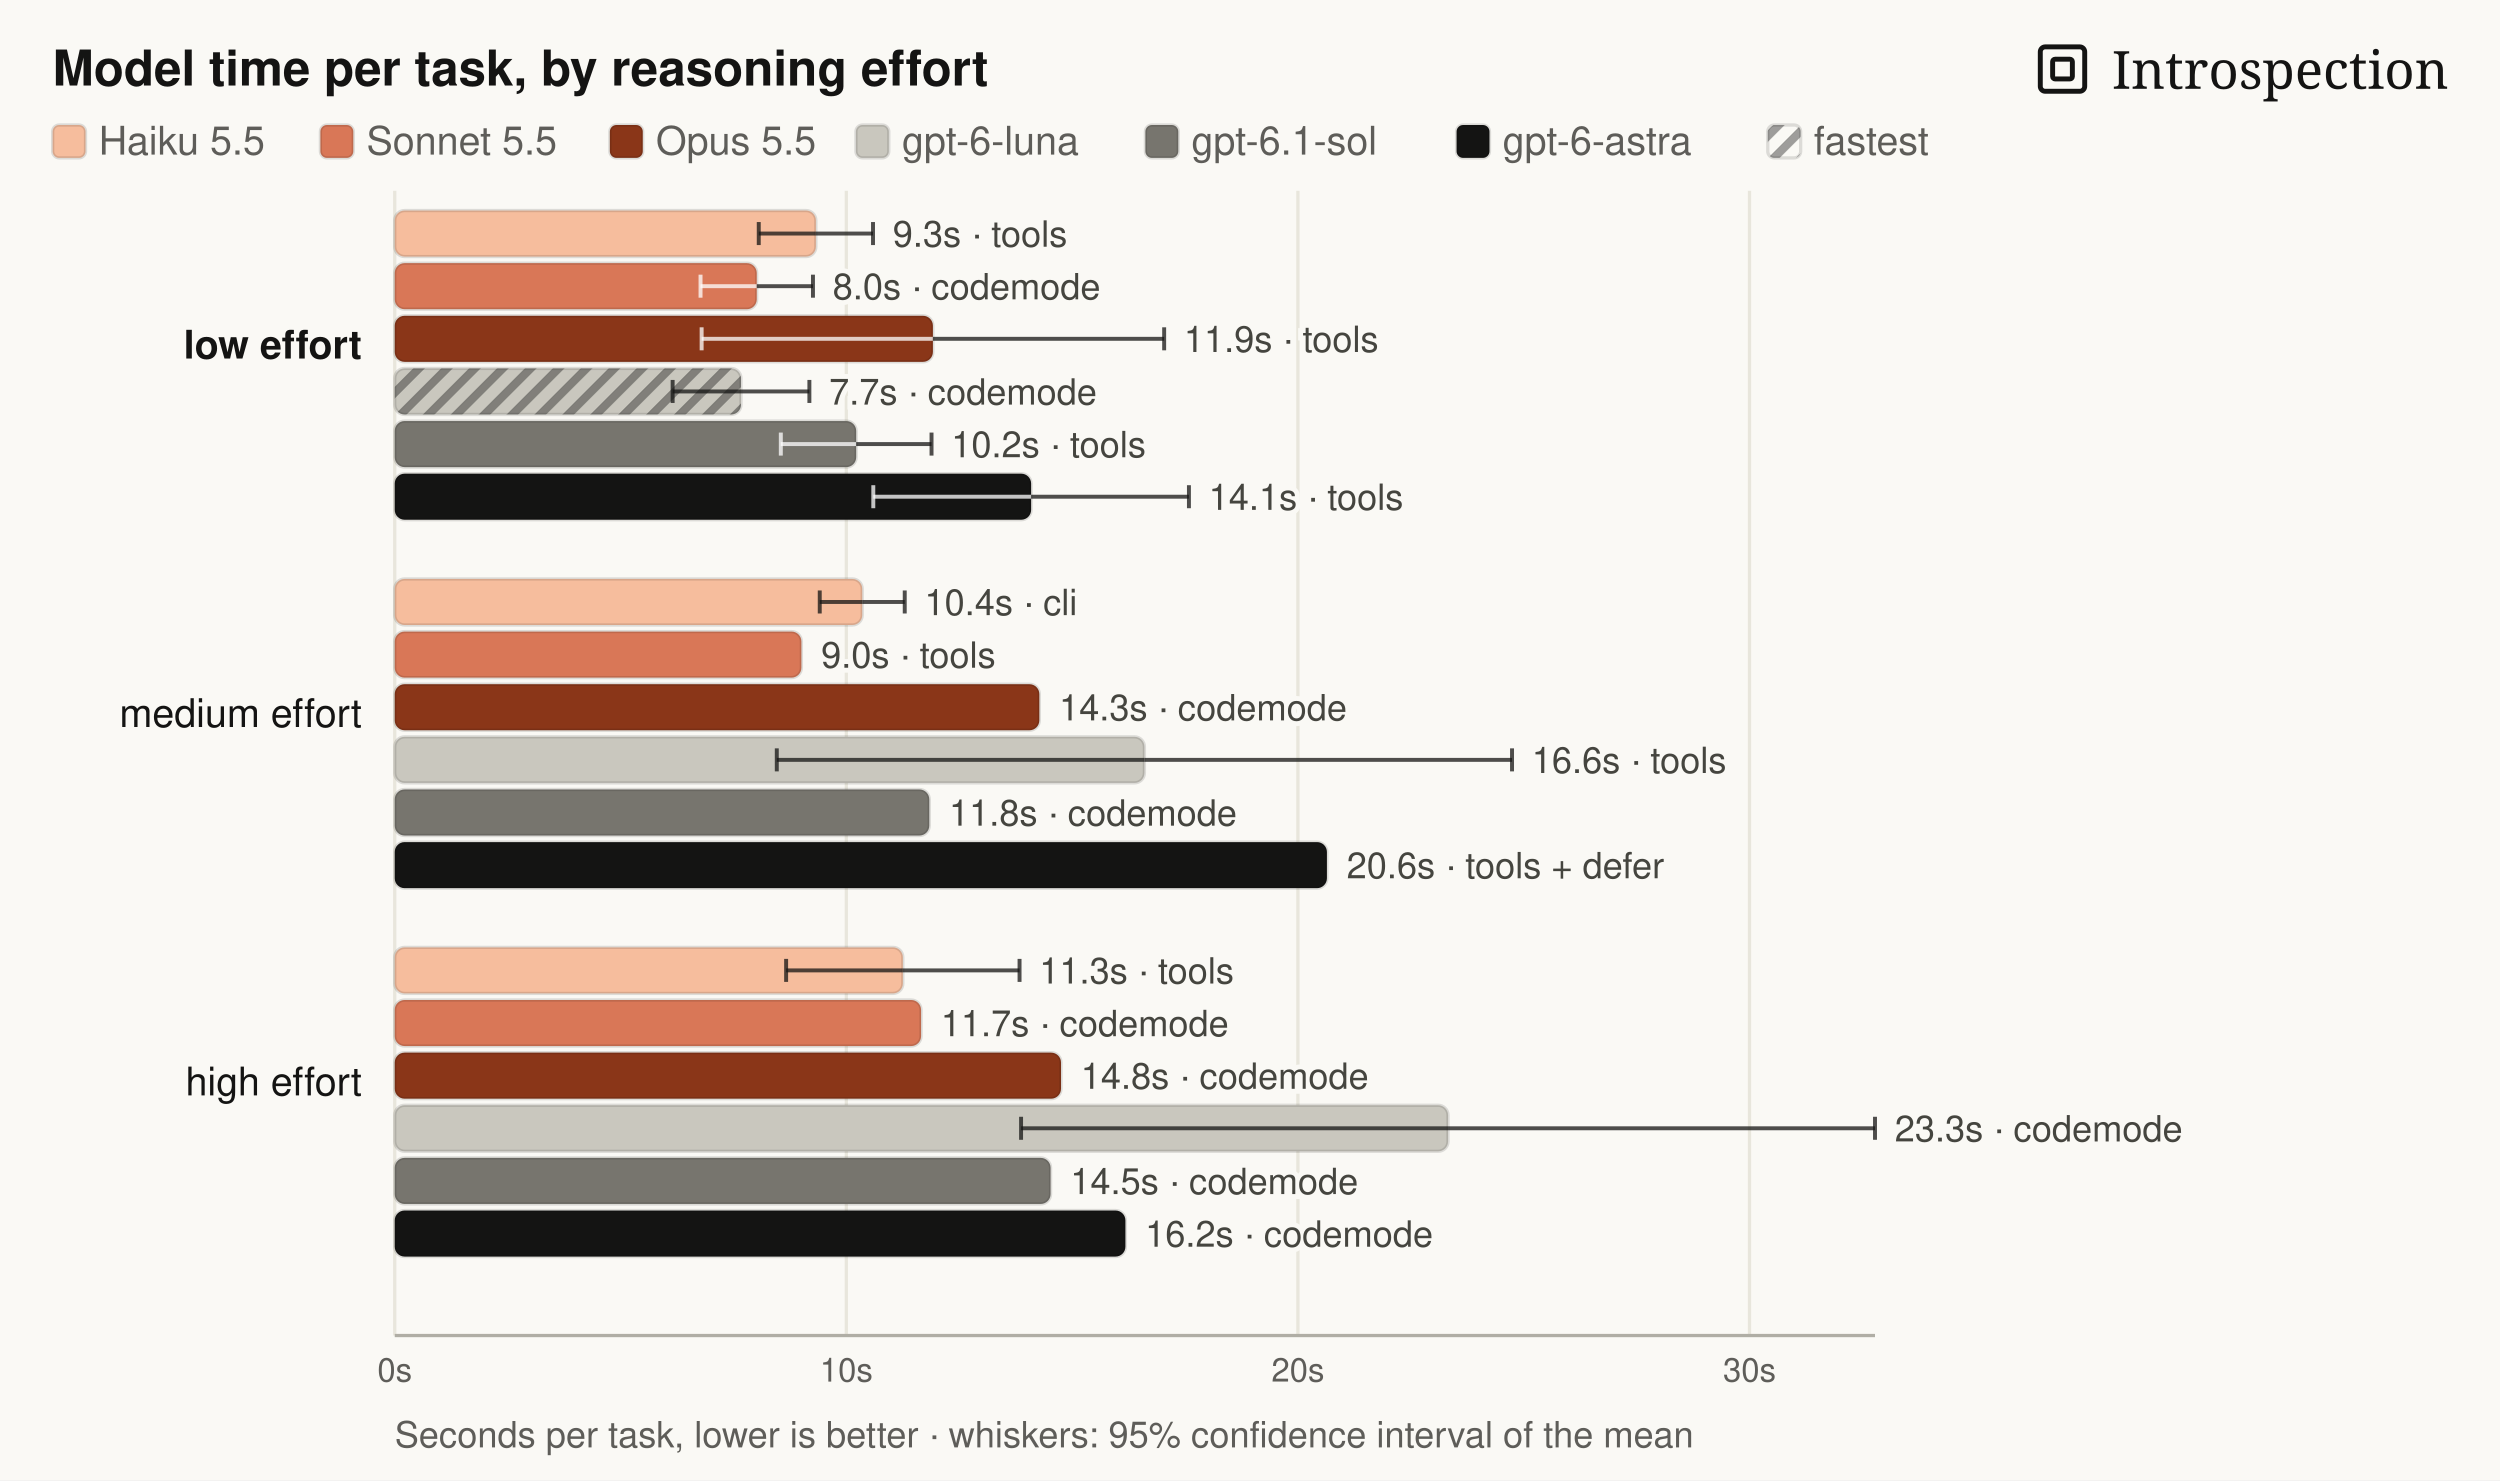
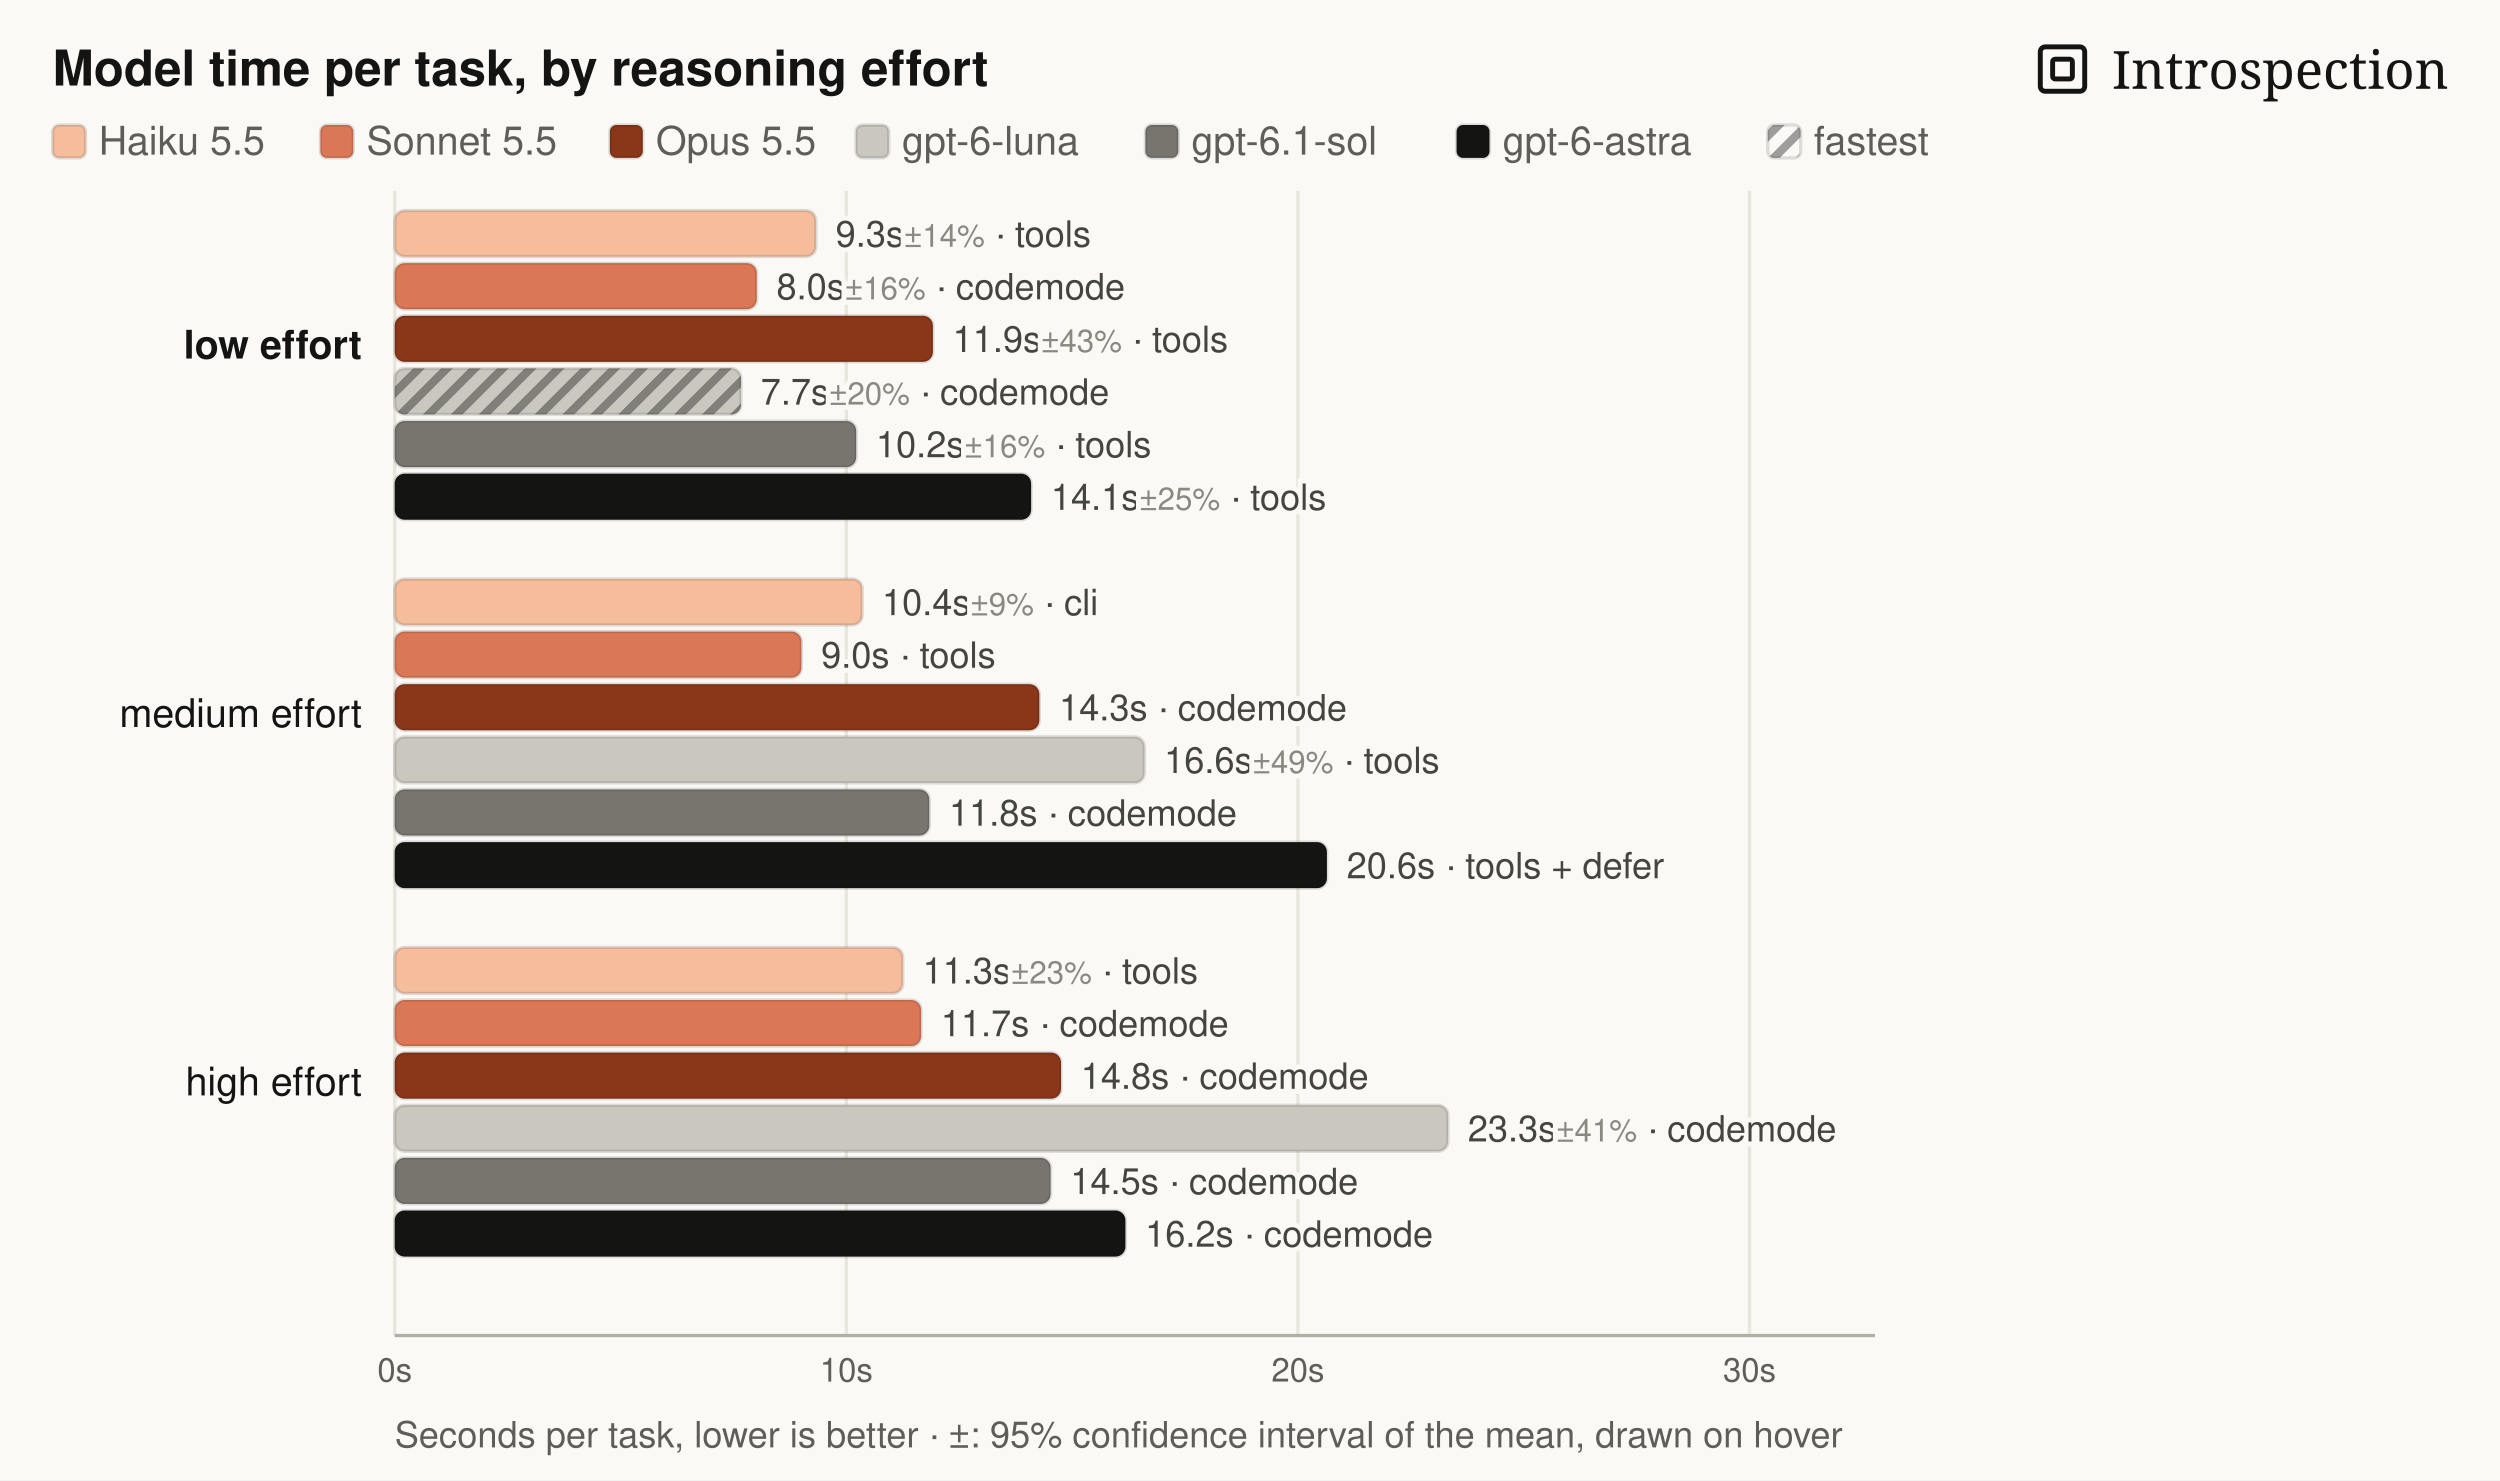
<svg xmlns="http://www.w3.org/2000/svg" width="760" height="450" viewBox="0 0 760 450" font-family="-apple-system, Segoe UI, Helvetica, Arial, sans-serif">
+   <style>.ci{opacity:0;transition:opacity .1s}.bar:hover .ci{opacity:1}</style>
  <defs>
    <pattern id="win-light" patternUnits="userSpaceOnUse" width="6" height="6" patternTransform="rotate(45)">
      <rect width="2.5" height="6" fill="#141413" opacity="0.4" />
    </pattern>
    <pattern id="win-dark" patternUnits="userSpaceOnUse" width="6" height="6" patternTransform="rotate(45)">
      <rect width="2.5" height="6" fill="#ffffff" opacity="0.6" />
    </pattern>
  </defs>
  <rect width="760" height="450" fill="#faf9f5" />
  <text x="16" y="26" font-size="15" font-weight="600" fill="#141413">Model time per task, by reasoning effort</text>
  <g transform="translate(618 12) scale(0.75)" fill="none" stroke="#141413" stroke-width="2" stroke-linecap="round" stroke-linejoin="round">
    <rect x="3" y="3" width="18" height="18" rx="2" />
    <rect x="8" y="8" width="8" height="8" rx="1" />
  </g>
  <text x="642" y="27" font-size="16" font-family="Georgia, serif" fill="#141413">Introspection</text>
  <rect x="16" y="38" width="10" height="10" rx="2" fill="#f6bd9d" stroke="#0000001f" />
  <text x="30" y="47" font-size="12" fill="#5e5d59">Haiku 5.5</text>
  <rect x="97.4" y="38" width="10" height="10" rx="2" fill="#d97757" stroke="#0000001f" />
  <text x="111.4" y="47" font-size="12" fill="#5e5d59">Sonnet 5.5</text>
  <rect x="185.4" y="38" width="10" height="10" rx="2" fill="#8a3618" stroke="#0000001f" />
  <text x="199.4" y="47" font-size="12" fill="#5e5d59">Opus 5.5</text>
  <rect x="260.2" y="38" width="10" height="10" rx="2" fill="#c9c7be" stroke="#0000001f" />
  <text x="274.2" y="47" font-size="12" fill="#5e5d59">gpt-6-luna</text>
  <rect x="348.2" y="38" width="10" height="10" rx="2" fill="#77756e" stroke="#0000001f" />
  <text x="362.2" y="47" font-size="12" fill="#5e5d59">gpt-6.1-sol</text>
  <rect x="442.8" y="38" width="10" height="10" rx="2" fill="#141413" stroke="#0000001f" />
  <text x="456.8" y="47" font-size="12" fill="#5e5d59">gpt-6-astra</text>
  <rect x="537.4" y="38" width="10" height="10" rx="2" fill="url(#win-light)" stroke="#0000001f" />
  <text x="551.4" y="47" font-size="12" fill="#5e5d59">fastest</text>
  <line x1="120" y1="58" x2="120" y2="406" stroke="#e8e6dc" />
  <text x="120" y="420" font-size="10" text-anchor="middle" fill="#5e5d59">0s</text>
  <line x1="257.283" y1="58" x2="257.283" y2="406" stroke="#e8e6dc" />
  <text x="257.283" y="420" font-size="10" text-anchor="middle" fill="#5e5d59">10s</text>
  <line x1="394.566" y1="58" x2="394.566" y2="406" stroke="#e8e6dc" />
  <text x="394.566" y="420" font-size="10" text-anchor="middle" fill="#5e5d59">20s</text>
  <line x1="531.849" y1="58" x2="531.849" y2="406" stroke="#e8e6dc" />
  <text x="531.849" y="420" font-size="10" text-anchor="middle" fill="#5e5d59">30s</text>
  <line x1="120" y1="406" x2="570" y2="406" stroke="#b0aea5" />
  <text x="110" y="109" font-size="12" text-anchor="end" fill="#141413" font-weight="600">low effort</text>
-   <rect x="120" y="64" width="128.027" height="14" rx="3" fill="#f6bd9d" stroke="#0000001f" data-href="https://artificialanalysis.ai/models/claude-haiku-5-5" />
-   <g stroke-width="1.2" stroke-opacity="0.75" pointer-events="none">
-     <line x1="230.66" y1="71" x2="248.027" y2="71" stroke="#141413" />
-     <line x1="248.027" y1="71" x2="265.394" y2="71" stroke="#141413" />
-     <line x1="230.66" y1="67.5" x2="230.66" y2="74.5" stroke="#141413" />
-     <line x1="265.394" y1="67.5" x2="265.394" y2="74.5" stroke="#141413" />
+   <g class="bar">
+     <rect x="120" y="64" width="128.027" height="14" rx="3" fill="#f6bd9d" stroke="#0000001f" data-href="https://artificialanalysis.ai/models/claude-haiku-5-5" />
+     <g class="ci" stroke-width="1.2" stroke-opacity="0.75" pointer-events="none">
+       <line x1="230.66" y1="71" x2="248.027" y2="71" stroke="#141413" />
+       <line x1="248.027" y1="71" x2="265.394" y2="71" stroke="#141413" />
+       <line x1="230.66" y1="67.5" x2="230.66" y2="74.5" stroke="#141413" />
+       <line x1="265.394" y1="67.5" x2="265.394" y2="74.5" stroke="#141413" />
+     </g>
+     <text x="254.027" y="75" font-size="11" stroke="#faf9f5" stroke-width="3" paint-order="stroke" fill="#45453f">9.3s<tspan font-size="9.5" fill="#8a8880"> ±14%</tspan> · tools</text>
  </g>
-   <text x="271.394" y="75" font-size="11" stroke="#faf9f5" stroke-width="3" paint-order="stroke" fill="#45453f">9.3s · tools</text>
-   <rect x="120" y="80" width="110.051" height="14" rx="3" fill="#d97757" stroke="#0000001f" data-href="https://artificialanalysis.ai/models/claude-sonnet-5-5" />
-   <g stroke-width="1.2" stroke-opacity="0.75" pointer-events="none">
-     <line x1="212.962" y1="87" x2="230.051" y2="87" stroke="#ffffff" />
-     <line x1="230.051" y1="87" x2="247.139" y2="87" stroke="#141413" />
-     <line x1="212.962" y1="83.5" x2="212.962" y2="90.5" stroke="#ffffff" />
-     <line x1="247.139" y1="83.5" x2="247.139" y2="90.5" stroke="#141413" />
+   <g class="bar">
+     <rect x="120" y="80" width="110.051" height="14" rx="3" fill="#d97757" stroke="#0000001f" data-href="https://artificialanalysis.ai/models/claude-sonnet-5-5" />
+     <g class="ci" stroke-width="1.2" stroke-opacity="0.75" pointer-events="none">
+       <line x1="212.962" y1="87" x2="230.051" y2="87" stroke="#ffffff" />
+       <line x1="230.051" y1="87" x2="247.139" y2="87" stroke="#141413" />
+       <line x1="212.962" y1="83.5" x2="212.962" y2="90.5" stroke="#ffffff" />
+       <line x1="247.139" y1="83.5" x2="247.139" y2="90.5" stroke="#141413" />
+     </g>
+     <text x="236.051" y="91" font-size="11" stroke="#faf9f5" stroke-width="3" paint-order="stroke" fill="#45453f">8.0s<tspan font-size="9.5" fill="#8a8880"> ±16%</tspan> · codemode</text>
  </g>
-   <text x="253.139" y="91" font-size="11" stroke="#faf9f5" stroke-width="3" paint-order="stroke" fill="#45453f">8.0s · codemode</text>
-   <rect x="120" y="96" width="163.6" height="14" rx="3" fill="#8a3618" stroke="#0000001f" data-href="https://artificialanalysis.ai/models/claude-opus-5-5" />
-   <g stroke-width="1.2" stroke-opacity="0.75" pointer-events="none">
-     <line x1="213.295" y1="103" x2="283.6" y2="103" stroke="#ffffff" />
-     <line x1="283.6" y1="103" x2="353.906" y2="103" stroke="#141413" />
-     <line x1="213.295" y1="99.5" x2="213.295" y2="106.5" stroke="#ffffff" />
-     <line x1="353.906" y1="99.5" x2="353.906" y2="106.5" stroke="#141413" />
+   <g class="bar">
+     <rect x="120" y="96" width="163.6" height="14" rx="3" fill="#8a3618" stroke="#0000001f" data-href="https://artificialanalysis.ai/models/claude-opus-5-5" />
+     <g class="ci" stroke-width="1.2" stroke-opacity="0.75" pointer-events="none">
+       <line x1="213.295" y1="103" x2="283.6" y2="103" stroke="#ffffff" />
+       <line x1="283.6" y1="103" x2="353.906" y2="103" stroke="#141413" />
+       <line x1="213.295" y1="99.5" x2="213.295" y2="106.5" stroke="#ffffff" />
+       <line x1="353.906" y1="99.5" x2="353.906" y2="106.5" stroke="#141413" />
+     </g>
+     <text x="289.6" y="107" font-size="11" stroke="#faf9f5" stroke-width="3" paint-order="stroke" fill="#45453f">11.9s<tspan font-size="9.5" fill="#8a8880"> ±43%</tspan> · tools</text>
  </g>
-   <text x="359.906" y="107" font-size="11" stroke="#faf9f5" stroke-width="3" paint-order="stroke" fill="#45453f">11.9s · tools</text>
-   <rect x="120" y="112" width="105.266" height="14" rx="3" fill="#c9c7be" stroke="#0000001f" data-href="https://artificialanalysis.ai/models/gpt-6-luna" />
-   <rect x="120" y="112" width="105.266" height="14" rx="3" fill="url(#win-light)" pointer-events="none" />
-   <g stroke-width="1.2" stroke-opacity="0.75" pointer-events="none">
-     <line x1="204.48" y1="119" x2="225.266" y2="119" stroke="#141413" />
-     <line x1="225.266" y1="119" x2="246.052" y2="119" stroke="#141413" />
-     <line x1="204.48" y1="115.5" x2="204.48" y2="122.5" stroke="#141413" />
-     <line x1="246.052" y1="115.5" x2="246.052" y2="122.5" stroke="#141413" />
+   <g class="bar">
+     <rect x="120" y="112" width="105.266" height="14" rx="3" fill="#c9c7be" stroke="#0000001f" data-href="https://artificialanalysis.ai/models/gpt-6-luna" />
+     <rect x="120" y="112" width="105.266" height="14" rx="3" fill="url(#win-light)" pointer-events="none" />
+     <g class="ci" stroke-width="1.2" stroke-opacity="0.75" pointer-events="none">
+       <line x1="204.48" y1="119" x2="225.266" y2="119" stroke="#141413" />
+       <line x1="225.266" y1="119" x2="246.052" y2="119" stroke="#141413" />
+       <line x1="204.48" y1="115.5" x2="204.48" y2="122.5" stroke="#141413" />
+       <line x1="246.052" y1="115.5" x2="246.052" y2="122.5" stroke="#141413" />
+     </g>
+     <text x="231.266" y="123" font-size="11" stroke="#faf9f5" stroke-width="3" paint-order="stroke" fill="#45453f">7.7s<tspan font-size="9.5" fill="#8a8880"> ±20%</tspan> · codemode</text>
  </g>
-   <text x="252.052" y="123" font-size="11" stroke="#faf9f5" stroke-width="3" paint-order="stroke" fill="#45453f">7.7s · codemode</text>
-   <rect x="120" y="128" width="140.276" height="14" rx="3" fill="#77756e" stroke="#0000001f" data-href="https://artificialanalysis.ai/models/gpt-6-1-sol" />
-   <g stroke-width="1.2" stroke-opacity="0.75" pointer-events="none">
-     <line x1="237.367" y1="135" x2="260.276" y2="135" stroke="#ffffff" />
-     <line x1="260.276" y1="135" x2="283.184" y2="135" stroke="#141413" />
-     <line x1="237.367" y1="131.5" x2="237.367" y2="138.5" stroke="#ffffff" />
-     <line x1="283.184" y1="131.5" x2="283.184" y2="138.5" stroke="#141413" />
+   <g class="bar">
+     <rect x="120" y="128" width="140.276" height="14" rx="3" fill="#77756e" stroke="#0000001f" data-href="https://artificialanalysis.ai/models/gpt-6-1-sol" />
+     <g class="ci" stroke-width="1.2" stroke-opacity="0.75" pointer-events="none">
+       <line x1="237.367" y1="135" x2="260.276" y2="135" stroke="#ffffff" />
+       <line x1="260.276" y1="135" x2="283.184" y2="135" stroke="#141413" />
+       <line x1="237.367" y1="131.5" x2="237.367" y2="138.5" stroke="#ffffff" />
+       <line x1="283.184" y1="131.5" x2="283.184" y2="138.5" stroke="#141413" />
+     </g>
+     <text x="266.276" y="139" font-size="11" stroke="#faf9f5" stroke-width="3" paint-order="stroke" fill="#45453f">10.2s<tspan font-size="9.5" fill="#8a8880"> ±16%</tspan> · tools</text>
  </g>
-   <text x="289.184" y="139" font-size="11" stroke="#faf9f5" stroke-width="3" paint-order="stroke" fill="#45453f">10.2s · tools</text>
-   <rect x="120" y="144" width="193.459" height="14" rx="3" fill="#141413" stroke="#0000001f" data-href="https://artificialanalysis.ai/models/gpt-6-astra" />
-   <g stroke-width="1.2" stroke-opacity="0.75" pointer-events="none">
-     <line x1="265.483" y1="151" x2="313.459" y2="151" stroke="#ffffff" />
-     <line x1="313.459" y1="151" x2="361.435" y2="151" stroke="#141413" />
-     <line x1="265.483" y1="147.5" x2="265.483" y2="154.5" stroke="#ffffff" />
-     <line x1="361.435" y1="147.5" x2="361.435" y2="154.5" stroke="#141413" />
+   <g class="bar">
+     <rect x="120" y="144" width="193.459" height="14" rx="3" fill="#141413" stroke="#0000001f" data-href="https://artificialanalysis.ai/models/gpt-6-astra" />
+     <g class="ci" stroke-width="1.2" stroke-opacity="0.75" pointer-events="none">
+       <line x1="265.483" y1="151" x2="313.459" y2="151" stroke="#ffffff" />
+       <line x1="313.459" y1="151" x2="361.435" y2="151" stroke="#141413" />
+       <line x1="265.483" y1="147.5" x2="265.483" y2="154.5" stroke="#ffffff" />
+       <line x1="361.435" y1="147.5" x2="361.435" y2="154.5" stroke="#141413" />
+     </g>
+     <text x="319.459" y="155" font-size="11" stroke="#faf9f5" stroke-width="3" paint-order="stroke" fill="#45453f">14.1s<tspan font-size="9.5" fill="#8a8880"> ±25%</tspan> · tools</text>
  </g>
-   <text x="367.435" y="155" font-size="11" stroke="#faf9f5" stroke-width="3" paint-order="stroke" fill="#45453f">14.1s · tools</text>
  <text x="110" y="221" font-size="12" text-anchor="end" fill="#141413" font-weight="400">medium effort</text>
-   <rect x="120" y="176" width="142.12" height="14" rx="3" fill="#f6bd9d" stroke="#0000001f" data-href="https://artificialanalysis.ai/models/claude-haiku-5-5" />
-   <g stroke-width="1.2" stroke-opacity="0.75" pointer-events="none">
-     <line x1="249.201" y1="183" x2="262.12" y2="183" stroke="#141413" />
-     <line x1="262.12" y1="183" x2="275.038" y2="183" stroke="#141413" />
-     <line x1="249.201" y1="179.5" x2="249.201" y2="186.5" stroke="#141413" />
-     <line x1="275.038" y1="179.5" x2="275.038" y2="186.5" stroke="#141413" />
+   <g class="bar">
+     <rect x="120" y="176" width="142.12" height="14" rx="3" fill="#f6bd9d" stroke="#0000001f" data-href="https://artificialanalysis.ai/models/claude-haiku-5-5" />
+     <g class="ci" stroke-width="1.2" stroke-opacity="0.75" pointer-events="none">
+       <line x1="249.201" y1="183" x2="262.12" y2="183" stroke="#141413" />
+       <line x1="262.12" y1="183" x2="275.038" y2="183" stroke="#141413" />
+       <line x1="249.201" y1="179.5" x2="249.201" y2="186.5" stroke="#141413" />
+       <line x1="275.038" y1="179.5" x2="275.038" y2="186.5" stroke="#141413" />
+     </g>
+     <text x="268.12" y="187" font-size="11" stroke="#faf9f5" stroke-width="3" paint-order="stroke" fill="#45453f">10.4s<tspan font-size="9.5" fill="#8a8880"> ±9%</tspan> · cli</text>
  </g>
-   <text x="281.038" y="187" font-size="11" stroke="#faf9f5" stroke-width="3" paint-order="stroke" fill="#45453f">10.4s · cli</text>
-   <rect x="120" y="192" width="123.623" height="14" rx="3" fill="#d97757" stroke="#0000001f" data-href="https://artificialanalysis.ai/models/claude-sonnet-5-5" />
-   <text x="249.623" y="203" font-size="11" stroke="#faf9f5" stroke-width="3" paint-order="stroke" fill="#45453f">9.0s · tools</text>
-   <rect x="120" y="208" width="195.958" height="14" rx="3" fill="#8a3618" stroke="#0000001f" data-href="https://artificialanalysis.ai/models/claude-opus-5-5" />
-   <text x="321.958" y="219" font-size="11" stroke="#faf9f5" stroke-width="3" paint-order="stroke" fill="#45453f">14.3s · codemode</text>
-   <rect x="120" y="224" width="227.899" height="14" rx="3" fill="#c9c7be" stroke="#0000001f" data-href="https://artificialanalysis.ai/models/gpt-6-luna" />
-   <g stroke-width="1.2" stroke-opacity="0.75" pointer-events="none">
-     <line x1="236.141" y1="231" x2="347.899" y2="231" stroke="#141413" />
-     <line x1="347.899" y1="231" x2="459.657" y2="231" stroke="#141413" />
-     <line x1="236.141" y1="227.5" x2="236.141" y2="234.5" stroke="#141413" />
-     <line x1="459.657" y1="227.5" x2="459.657" y2="234.5" stroke="#141413" />
+   <g class="bar">
+     <rect x="120" y="192" width="123.623" height="14" rx="3" fill="#d97757" stroke="#0000001f" data-href="https://artificialanalysis.ai/models/claude-sonnet-5-5" />
+     <text x="249.623" y="203" font-size="11" stroke="#faf9f5" stroke-width="3" paint-order="stroke" fill="#45453f">9.0s · tools</text>
  </g>
-   <text x="465.657" y="235" font-size="11" stroke="#faf9f5" stroke-width="3" paint-order="stroke" fill="#45453f">16.6s · tools</text>
-   <rect x="120" y="240" width="162.502" height="14" rx="3" fill="#77756e" stroke="#0000001f" data-href="https://artificialanalysis.ai/models/gpt-6-1-sol" />
-   <text x="288.502" y="251" font-size="11" stroke="#faf9f5" stroke-width="3" paint-order="stroke" fill="#45453f">11.8s · codemode</text>
-   <rect x="120" y="256" width="283.379" height="14" rx="3" fill="#141413" stroke="#0000001f" data-href="https://artificialanalysis.ai/models/gpt-6-astra" />
-   <text x="409.379" y="267" font-size="11" stroke="#faf9f5" stroke-width="3" paint-order="stroke" fill="#45453f">20.6s · tools + defer</text>
+   <g class="bar">
+     <rect x="120" y="208" width="195.958" height="14" rx="3" fill="#8a3618" stroke="#0000001f" data-href="https://artificialanalysis.ai/models/claude-opus-5-5" />
+     <text x="321.958" y="219" font-size="11" stroke="#faf9f5" stroke-width="3" paint-order="stroke" fill="#45453f">14.3s · codemode</text>
+   </g>
+   <g class="bar">
+     <rect x="120" y="224" width="227.899" height="14" rx="3" fill="#c9c7be" stroke="#0000001f" data-href="https://artificialanalysis.ai/models/gpt-6-luna" />
+     <g class="ci" stroke-width="1.2" stroke-opacity="0.75" pointer-events="none">
+       <line x1="236.141" y1="231" x2="347.899" y2="231" stroke="#141413" />
+       <line x1="347.899" y1="231" x2="459.657" y2="231" stroke="#141413" />
+       <line x1="236.141" y1="227.5" x2="236.141" y2="234.5" stroke="#141413" />
+       <line x1="459.657" y1="227.5" x2="459.657" y2="234.5" stroke="#141413" />
+     </g>
+     <text x="353.899" y="235" font-size="11" stroke="#faf9f5" stroke-width="3" paint-order="stroke" fill="#45453f">16.6s<tspan font-size="9.5" fill="#8a8880"> ±49%</tspan> · tools</text>
+   </g>
+   <g class="bar">
+     <rect x="120" y="240" width="162.502" height="14" rx="3" fill="#77756e" stroke="#0000001f" data-href="https://artificialanalysis.ai/models/gpt-6-1-sol" />
+     <text x="288.502" y="251" font-size="11" stroke="#faf9f5" stroke-width="3" paint-order="stroke" fill="#45453f">11.8s · codemode</text>
+   </g>
+   <g class="bar">
+     <rect x="120" y="256" width="283.379" height="14" rx="3" fill="#141413" stroke="#0000001f" data-href="https://artificialanalysis.ai/models/gpt-6-astra" />
+     <text x="409.379" y="267" font-size="11" stroke="#faf9f5" stroke-width="3" paint-order="stroke" fill="#45453f">20.6s · tools + defer</text>
+   </g>
  <text x="110" y="333" font-size="12" text-anchor="end" fill="#141413" font-weight="400">high effort</text>
-   <rect x="120" y="288" width="154.462" height="14" rx="3" fill="#f6bd9d" stroke="#0000001f" data-href="https://artificialanalysis.ai/models/claude-haiku-5-5" />
-   <g stroke-width="1.2" stroke-opacity="0.75" pointer-events="none">
-     <line x1="238.982" y1="295" x2="274.462" y2="295" stroke="#141413" />
-     <line x1="274.462" y1="295" x2="309.941" y2="295" stroke="#141413" />
-     <line x1="238.982" y1="291.5" x2="238.982" y2="298.5" stroke="#141413" />
-     <line x1="309.941" y1="291.5" x2="309.941" y2="298.5" stroke="#141413" />
+   <g class="bar">
+     <rect x="120" y="288" width="154.462" height="14" rx="3" fill="#f6bd9d" stroke="#0000001f" data-href="https://artificialanalysis.ai/models/claude-haiku-5-5" />
+     <g class="ci" stroke-width="1.2" stroke-opacity="0.75" pointer-events="none">
+       <line x1="238.982" y1="295" x2="274.462" y2="295" stroke="#141413" />
+       <line x1="274.462" y1="295" x2="309.941" y2="295" stroke="#141413" />
+       <line x1="238.982" y1="291.5" x2="238.982" y2="298.5" stroke="#141413" />
+       <line x1="309.941" y1="291.5" x2="309.941" y2="298.5" stroke="#141413" />
+     </g>
+     <text x="280.462" y="299" font-size="11" stroke="#faf9f5" stroke-width="3" paint-order="stroke" fill="#45453f">11.3s<tspan font-size="9.5" fill="#8a8880"> ±23%</tspan> · tools</text>
  </g>
-   <text x="315.941" y="299" font-size="11" stroke="#faf9f5" stroke-width="3" paint-order="stroke" fill="#45453f">11.3s · tools</text>
-   <rect x="120" y="304" width="160.003" height="14" rx="3" fill="#d97757" stroke="#0000001f" data-href="https://artificialanalysis.ai/models/claude-sonnet-5-5" />
-   <text x="286.003" y="315" font-size="11" stroke="#faf9f5" stroke-width="3" paint-order="stroke" fill="#45453f">11.7s · codemode</text>
-   <rect x="120" y="320" width="202.547" height="14" rx="3" fill="#8a3618" stroke="#0000001f" data-href="https://artificialanalysis.ai/models/claude-opus-5-5" />
-   <text x="328.547" y="331" font-size="11" stroke="#faf9f5" stroke-width="3" paint-order="stroke" fill="#45453f">14.8s · codemode</text>
-   <rect x="120" y="336" width="320.203" height="14" rx="3" fill="#c9c7be" stroke="#0000001f" data-href="https://artificialanalysis.ai/models/gpt-6-luna" />
-   <g stroke-width="1.2" stroke-opacity="0.75" pointer-events="none">
-     <line x1="310.407" y1="343" x2="440.203" y2="343" stroke="#141413" />
-     <line x1="440.203" y1="343" x2="570" y2="343" stroke="#141413" />
-     <line x1="310.407" y1="339.5" x2="310.407" y2="346.5" stroke="#141413" />
-     <line x1="570" y1="339.5" x2="570" y2="346.5" stroke="#141413" />
+   <g class="bar">
+     <rect x="120" y="304" width="160.003" height="14" rx="3" fill="#d97757" stroke="#0000001f" data-href="https://artificialanalysis.ai/models/claude-sonnet-5-5" />
+     <text x="286.003" y="315" font-size="11" stroke="#faf9f5" stroke-width="3" paint-order="stroke" fill="#45453f">11.7s · codemode</text>
  </g>
-   <text x="576" y="347" font-size="11" stroke="#faf9f5" stroke-width="3" paint-order="stroke" fill="#45453f">23.3s · codemode</text>
-   <rect x="120" y="352" width="199.376" height="14" rx="3" fill="#77756e" stroke="#0000001f" data-href="https://artificialanalysis.ai/models/gpt-6-1-sol" />
-   <text x="325.376" y="363" font-size="11" stroke="#faf9f5" stroke-width="3" paint-order="stroke" fill="#45453f">14.5s · codemode</text>
-   <rect x="120" y="368" width="222.124" height="14" rx="3" fill="#141413" stroke="#0000001f" data-href="https://artificialanalysis.ai/models/gpt-6-astra" />
-   <text x="348.124" y="379" font-size="11" stroke="#faf9f5" stroke-width="3" paint-order="stroke" fill="#45453f">16.2s · codemode</text>
-   <text x="120" y="440" font-size="11" fill="#5e5d59">Seconds per task, lower is better · whiskers: 95% confidence interval of the mean</text>
+   <g class="bar">
+     <rect x="120" y="320" width="202.547" height="14" rx="3" fill="#8a3618" stroke="#0000001f" data-href="https://artificialanalysis.ai/models/claude-opus-5-5" />
+     <text x="328.547" y="331" font-size="11" stroke="#faf9f5" stroke-width="3" paint-order="stroke" fill="#45453f">14.8s · codemode</text>
+   </g>
+   <g class="bar">
+     <rect x="120" y="336" width="320.203" height="14" rx="3" fill="#c9c7be" stroke="#0000001f" data-href="https://artificialanalysis.ai/models/gpt-6-luna" />
+     <g class="ci" stroke-width="1.2" stroke-opacity="0.75" pointer-events="none">
+       <line x1="310.407" y1="343" x2="440.203" y2="343" stroke="#141413" />
+       <line x1="440.203" y1="343" x2="570" y2="343" stroke="#141413" />
+       <line x1="310.407" y1="339.5" x2="310.407" y2="346.5" stroke="#141413" />
+       <line x1="570" y1="339.5" x2="570" y2="346.5" stroke="#141413" />
+     </g>
+     <text x="446.203" y="347" font-size="11" stroke="#faf9f5" stroke-width="3" paint-order="stroke" fill="#45453f">23.3s<tspan font-size="9.5" fill="#8a8880"> ±41%</tspan> · codemode</text>
+   </g>
+   <g class="bar">
+     <rect x="120" y="352" width="199.376" height="14" rx="3" fill="#77756e" stroke="#0000001f" data-href="https://artificialanalysis.ai/models/gpt-6-1-sol" />
+     <text x="325.376" y="363" font-size="11" stroke="#faf9f5" stroke-width="3" paint-order="stroke" fill="#45453f">14.5s · codemode</text>
+   </g>
+   <g class="bar">
+     <rect x="120" y="368" width="222.124" height="14" rx="3" fill="#141413" stroke="#0000001f" data-href="https://artificialanalysis.ai/models/gpt-6-astra" />
+     <text x="348.124" y="379" font-size="11" stroke="#faf9f5" stroke-width="3" paint-order="stroke" fill="#45453f">16.2s · codemode</text>
+   </g>
+   <text x="120" y="440" font-size="11" fill="#5e5d59">Seconds per task, lower is better · ±: 95% confidence interval of the mean, drawn on hover</text>
</svg>
